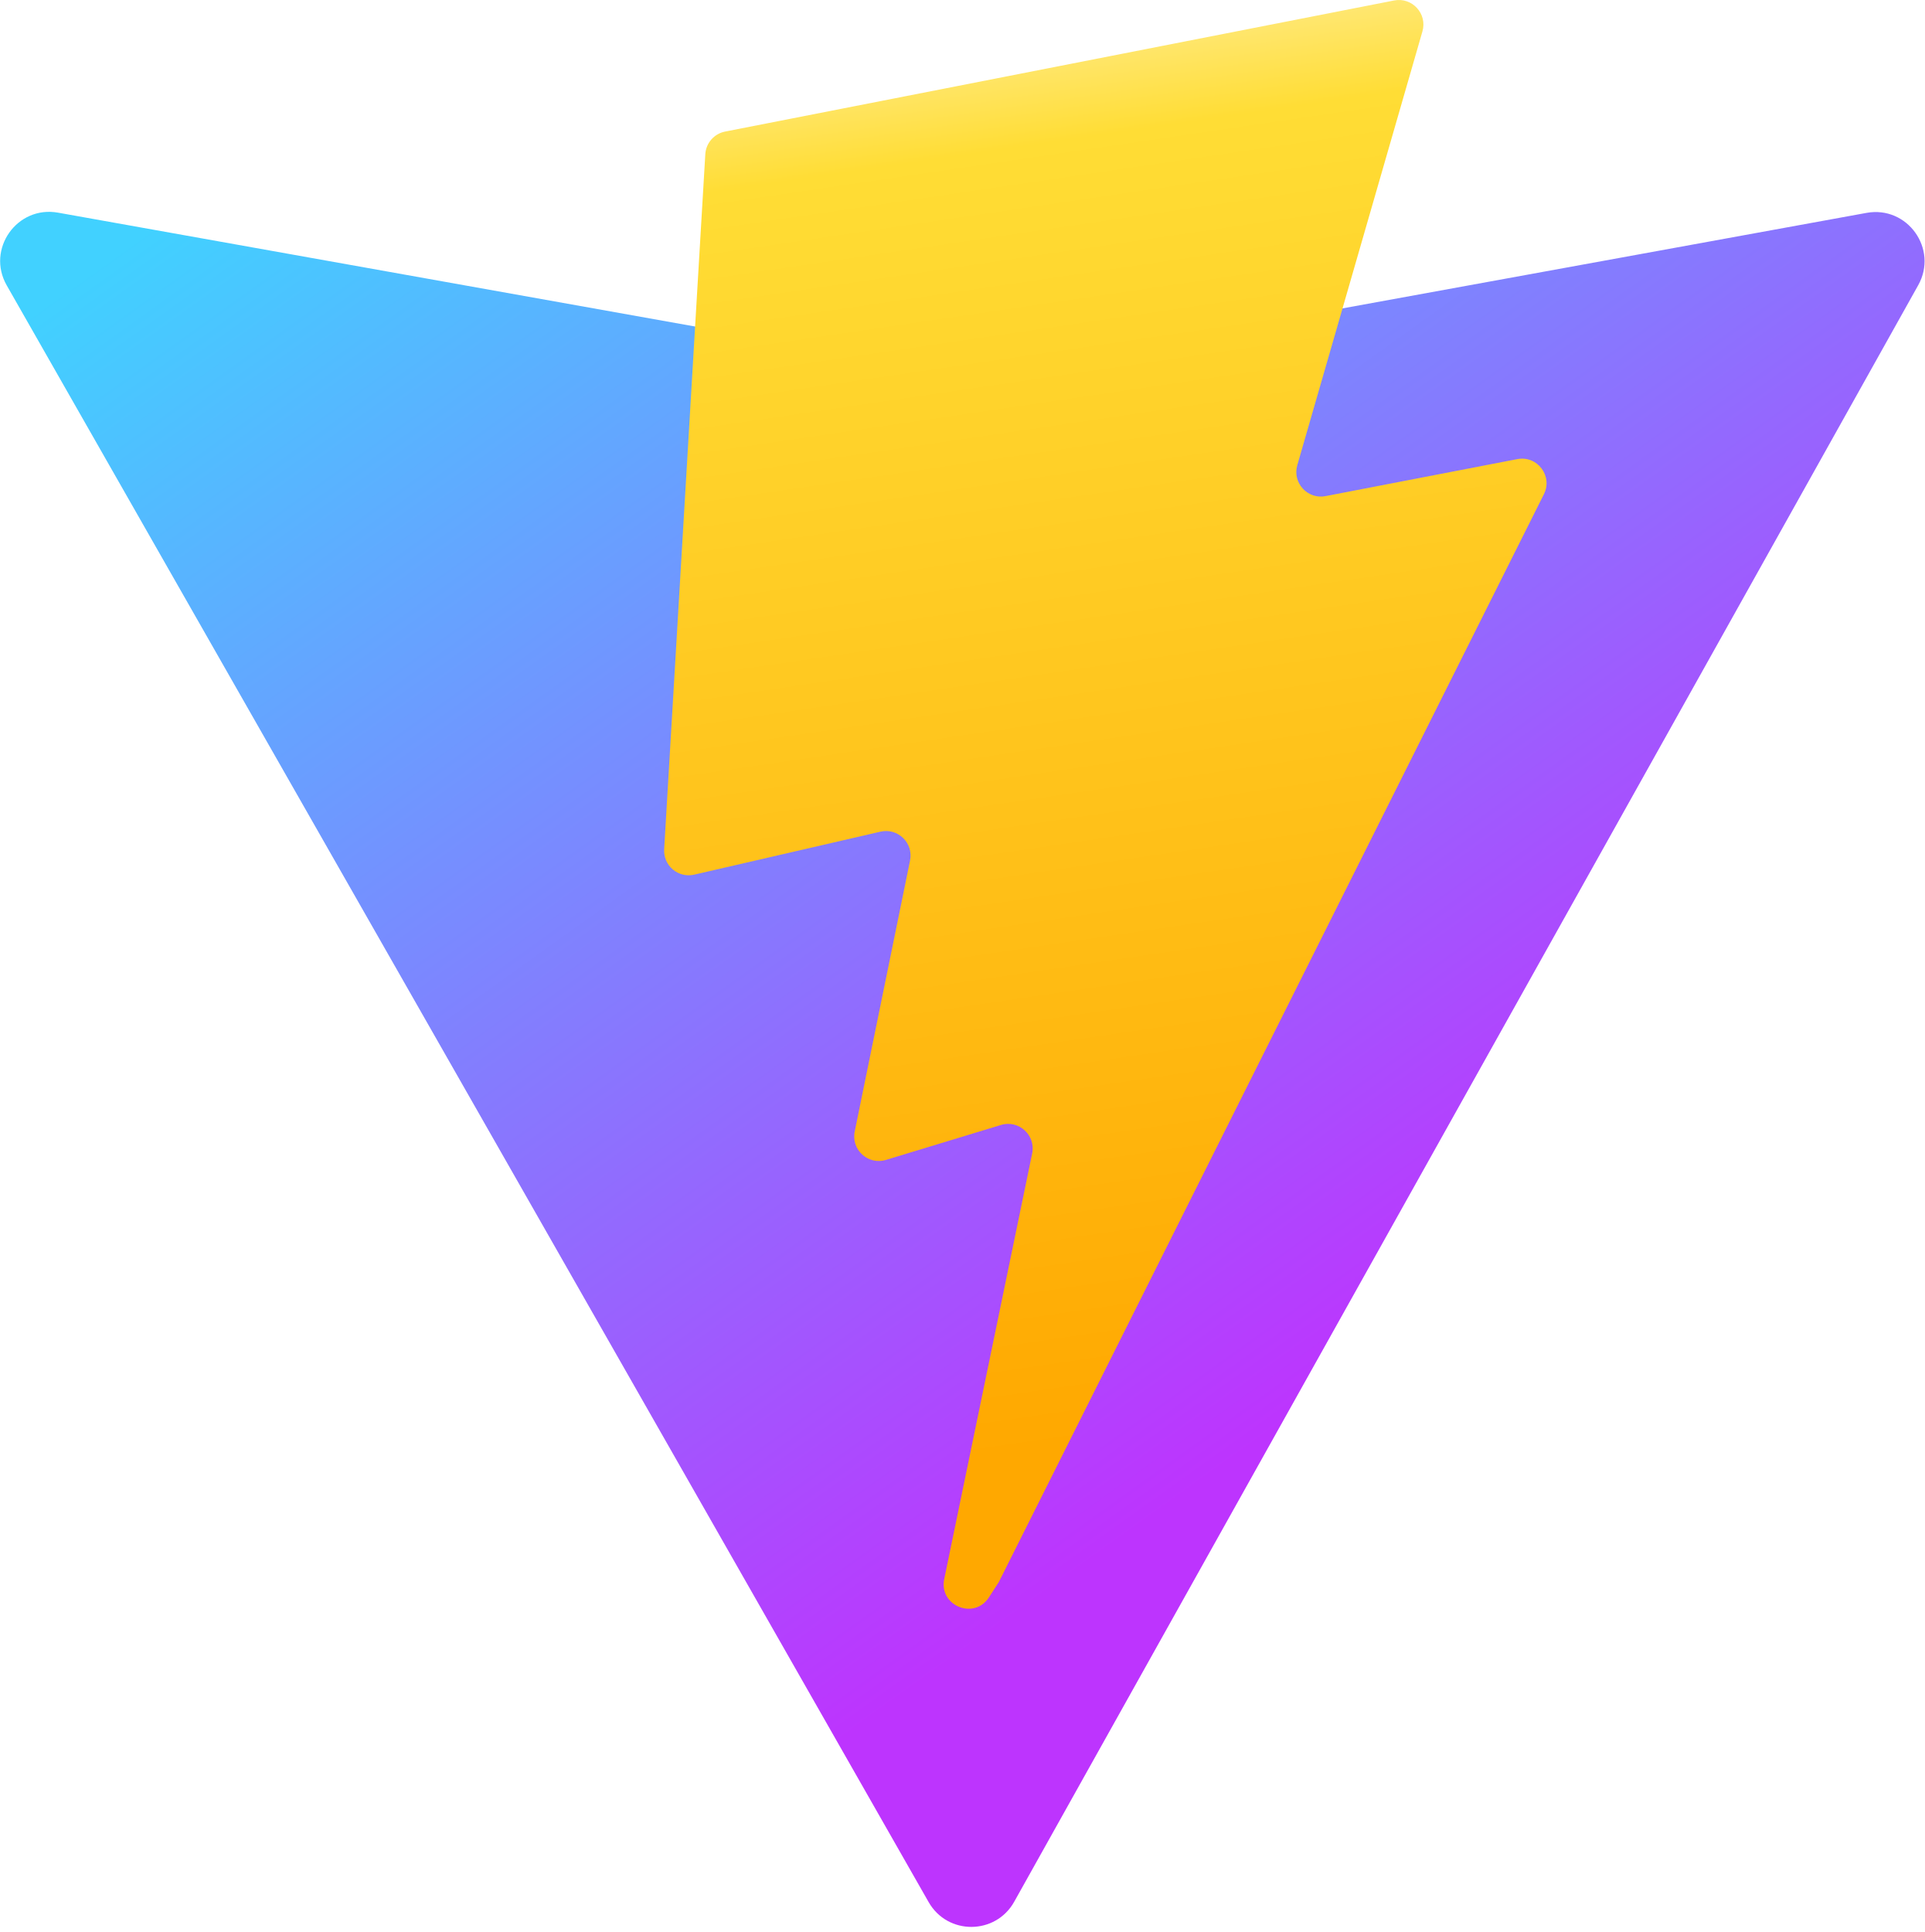
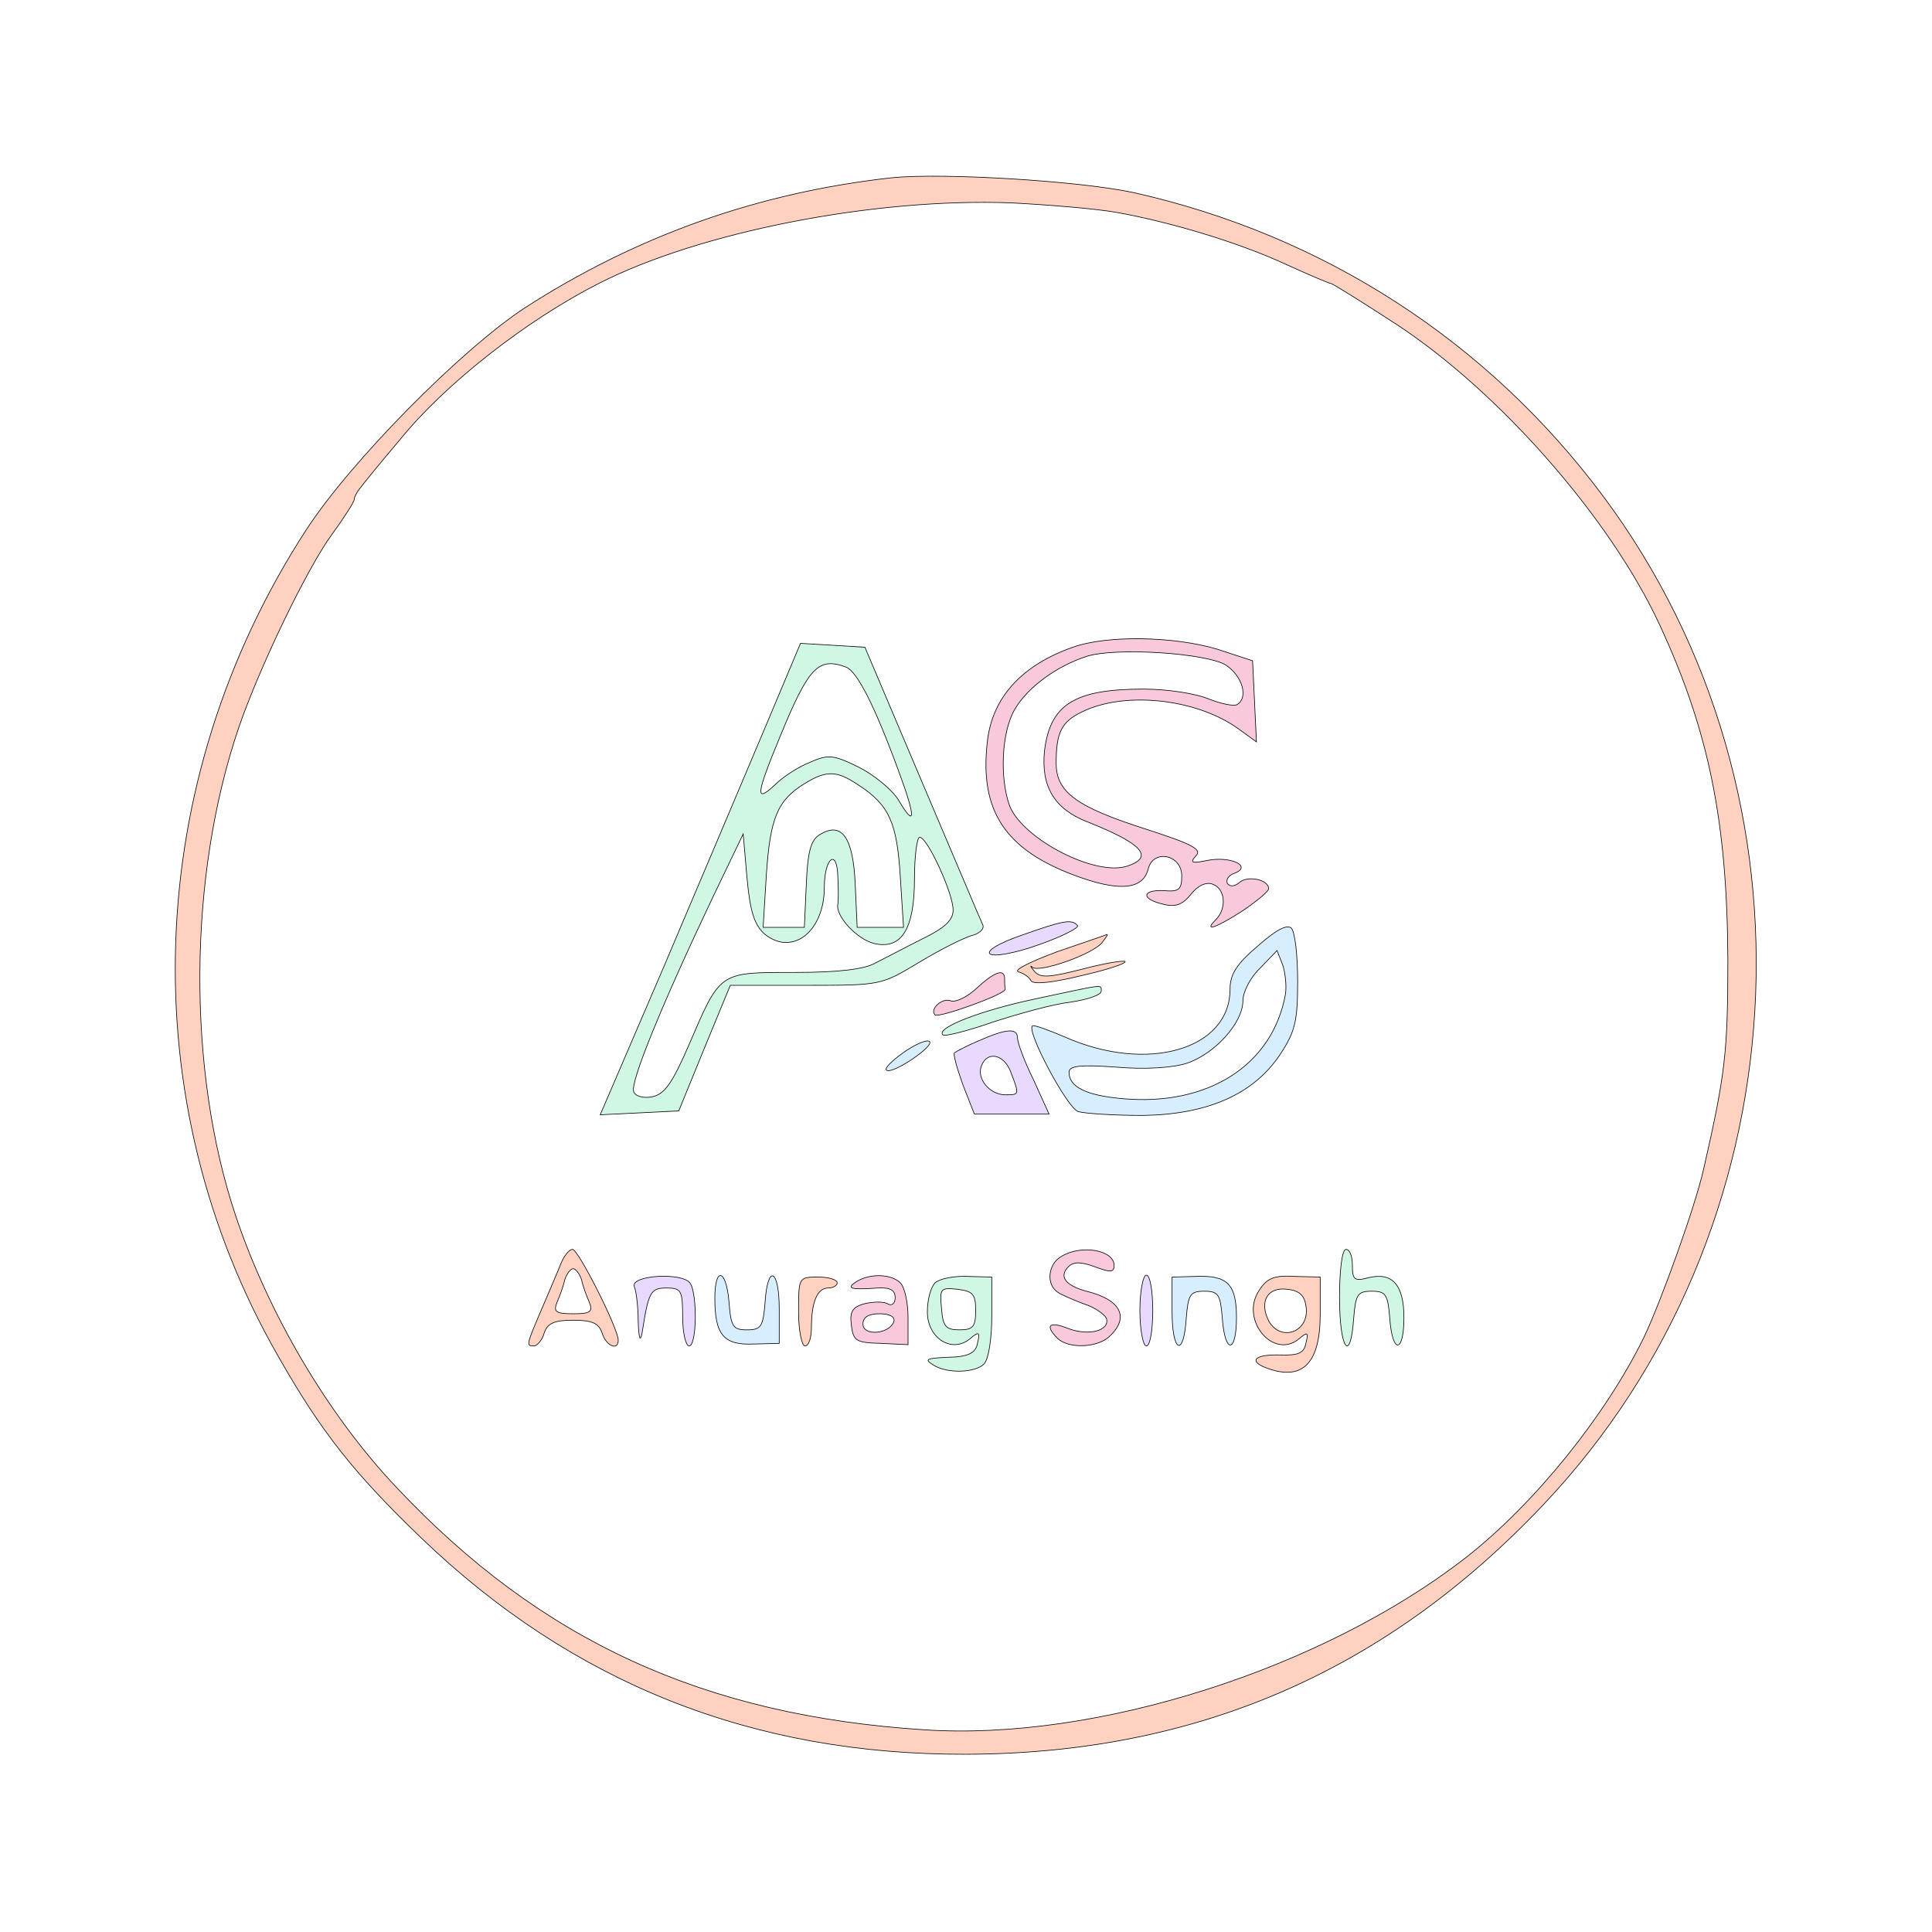
- <svg xmlns="http://www.w3.org/2000/svg" aria-hidden="true" role="img" class="iconify iconify--logos" width="31.88" height="32" preserveAspectRatio="xMidYMid meet" viewBox="0 0 256 257">
-   <defs>
-     <linearGradient id="IconifyId1813088fe1fbc01fb466" x1="-.828%" x2="57.636%" y1="7.652%" y2="78.411%">
-       <stop offset="0%" stop-color="#41D1FF" />
-       <stop offset="100%" stop-color="#BD34FE" />
-     </linearGradient>
-     <linearGradient id="IconifyId1813088fe1fbc01fb467" x1="43.376%" x2="50.316%" y1="2.242%" y2="89.03%">
-       <stop offset="0%" stop-color="#FFEA83" />
-       <stop offset="8.333%" stop-color="#FFDD35" />
-       <stop offset="100%" stop-color="#FFA800" />
-     </linearGradient>
-   </defs>
-   <path fill="url(#IconifyId1813088fe1fbc01fb466)" d="M255.153 37.938L134.897 252.976c-2.483 4.44-8.862 4.466-11.382.048L.875 37.958c-2.746-4.814 1.371-10.646 6.827-9.67l120.385 21.517a6.537 6.537 0 0 0 2.322-.004l117.867-21.483c5.438-.991 9.574 4.796 6.877 9.62Z" />
-   <path fill="url(#IconifyId1813088fe1fbc01fb467)" d="M185.432.063L96.44 17.501a3.268 3.268 0 0 0-2.634 3.014l-5.474 92.456a3.268 3.268 0 0 0 3.997 3.378l24.777-5.718c2.318-.535 4.413 1.507 3.936 3.838l-7.361 36.047c-.495 2.426 1.782 4.5 4.151 3.78l15.304-4.649c2.372-.72 4.652 1.36 4.15 3.788l-11.698 56.621c-.732 3.542 3.979 5.473 5.943 2.437l1.313-2.028l72.516-144.72c1.215-2.423-.88-5.186-3.54-4.672l-25.505 4.922c-2.396.462-4.435-1.77-3.759-4.114l16.646-57.705c.677-2.35-1.37-4.583-3.769-4.113Z" />
+ <svg xmlns="http://www.w3.org/2000/svg" version="1.0" width="300pt" height="300pt" viewBox="0 0 300 300" preserveAspectRatio="xMidYMid meet">
+   <g transform="translate(0,300) scale(0.1,-0.1)" fill="#000000" stroke="none">
+     <path d="M1385 2724 c-208 -23 -396 -90 -570 -202 -99 -65 -270 -238 -339 -344 -255 -392 -272 -887 -44 -1284 67 -118 118 -182 222 -282 235 -226 515 -337 846 -336 357 1 651 128 896 387 403 425 443 1098 93 1567 -179 240 -434 405 -729 471 -84 18 -295 31 -375 23z m350 -54 c88 -16 192 -48 263 -81 35 -16 66 -29 68 -29 3 0 49 -29 103 -64 161 -106 332 -302 408 -466 77 -166 105 -307 106 -520 0 -145 -4 -178 -38 -327 -13 -57 -66 -205 -93 -261 -59 -120 -168 -256 -275 -340 -222 -173 -574 -286 -842 -268 -342 22 -595 138 -819 376 -107 113 -199 270 -250 422 -76 227 -74 528 5 759 32 93 106 247 145 300 19 26 34 50 34 53 0 4 4 12 10 19 5 7 32 40 60 73 70 87 196 186 310 244 157 80 428 133 640 125 58 -3 132 -9 165 -15z" fill="#FFD1C1" stroke="black" />
+     <path d="M1666 1995 c-80 -28 -126 -79 -133 -148 -12 -106 28 -166 135 -206 69 -26 107 -23 115 10 8 31 52 22 52 -11 0 -21 -4 -25 -27 -23 -35 2 -37 -13 -2 -21 19 -5 30 -1 43 15 11 14 24 20 34 16 20 -7 22 -38 5 -55 -20 -20 0 -13 42 14 22 15 40 30 40 34 0 14 -32 21 -45 10 -8 -7 -15 -7 -19 -2 -3 6 2 13 11 16 28 11 -6 27 -42 20 -24 -5 -28 -4 -18 7 10 10 -5 18 -76 41 -110 35 -141 58 -141 103 0 47 8 64 39 79 65 33 177 22 243 -25 l29 -21 -3 63 -3 63 -55 18 c-67 20 -171 22 -224 3z m238 -28 c25 -17 35 -50 17 -61 -5 -3 -25 1 -45 9 -19 8 -64 15 -100 15 -108 0 -145 -24 -154 -95 -6 -56 15 -91 66 -111 86 -34 105 -55 62 -69 -50 -16 -161 42 -182 93 -16 43 -13 116 8 151 20 34 65 67 112 82 45 14 186 5 216 -14z" fill="#F8C8DC" stroke="black" />
+     <path d="M1185 1863 c-32 -76 -102 -241 -155 -366 l-98 -228 61 3 61 3 40 98 40 97 117 0 c116 0 117 0 175 35 33 20 69 38 82 42 13 3 21 11 18 17 -3 6 -45 106 -94 221 l-89 210 -50 3 -50 3 -58 -138z m129 101 c17 -7 44 -59 82 -163 26 -70 26 -89 -1 -43 -10 16 -38 39 -62 51 -39 19 -47 20 -76 7 -18 -7 -42 -23 -54 -35 -31 -29 -29 -15 9 77 44 107 59 122 102 106z m19 -183 c48 -31 60 -59 65 -143 l5 -78 -36 0 -36 0 -3 66 c-3 74 -21 99 -55 78 -14 -8 -19 -27 -21 -78 l-3 -66 -32 0 -32 0 5 82 c6 88 17 115 59 141 34 21 50 21 84 -2z m-145 -232 c43 -34 92 5 92 73 0 46 20 62 21 16 1 -18 1 -37 0 -42 -4 -18 29 -54 56 -61 43 -10 63 22 63 101 0 35 4 64 8 64 12 0 52 -87 52 -113 0 -16 -13 -28 -48 -45 -26 -13 -58 -30 -72 -37 -17 -10 -57 -15 -126 -15 -118 0 -115 2 -164 -112 -26 -60 -38 -77 -57 -81 -14 -3 -27 1 -29 8 -6 14 46 140 122 300 l48 100 6 -69 c5 -54 12 -73 28 -87z" fill="#CFF7E4" stroke="black" />
+     <path d="M1587 1548 c-35 -12 -55 -24 -50 -29 5 -5 37 0 76 14 37 13 64 27 60 30 -9 10 -21 8 -86 -15z" fill="#E8D9FF" stroke="black" />
+     <path d="M1953 1531 c-33 -28 -43 -44 -43 -67 0 -94 -129 -131 -257 -74 -26 11 -48 19 -50 17 -9 -9 54 -127 71 -133 10 -3 54 -6 99 -6 102 1 174 33 215 95 23 35 27 51 27 113 0 40 -4 77 -10 83 -7 6 -25 -4 -52 -28z m43 -75 c-20 -110 -120 -174 -253 -162 -56 5 -83 18 -83 41 0 10 17 12 73 8 46 -4 88 -1 110 6 44 15 87 63 87 97 0 14 12 37 27 51 l26 27 9 -23 c4 -13 6 -33 4 -45z" fill="#D7EEFF" stroke="black" />
+     <path d="M1641 1522 c-40 -15 -67 -28 -60 -31 8 -2 17 -8 20 -14 4 -6 33 -3 78 8 40 9 70 19 68 22 -3 2 -33 -3 -67 -12 -51 -13 -65 -14 -74 -3 -6 7 -7 10 -3 6 11 -9 93 20 108 38 6 8 10 13 8 13 -2 -1 -37 -13 -78 -27z" fill="#FFD1C1" stroke="black" />
+     <path d="M1516 1465 c-14 -13 -32 -22 -40 -19 -13 5 -33 -13 -24 -22 6 -5 109 32 109 40 -1 3 -1 11 -1 16 0 17 -16 11 -44 -15z" fill="#F8C8DC" stroke="black" />
+     <path d="M1608 1449 c-85 -18 -155 -45 -144 -56 2 -3 38 6 78 20 40 13 94 28 121 31 26 4 47 11 47 17 0 11 6 11 -102 -12z" fill="#CFF7E4" stroke="black" />
+     <path d="M1520 1384 c-19 -8 -36 -17 -38 -19 -2 -2 4 -24 13 -49 l18 -46 58 0 58 0 -24 53 c-14 28 -25 58 -25 65 0 16 -17 15 -60 -4z m50 -50 c13 -34 13 -34 -9 -34 -24 0 -45 25 -37 45 9 24 36 18 46 -11z" fill="#E8D9FF" stroke="black" />
+     <path d="M1402 1365 c-18 -13 -30 -25 -25 -27 10 -6 76 39 66 45 -4 3 -23 -5 -41 -18z" fill="#D7EEFF" stroke="black" />
+     <path d="M871 1038 c-5 -13 -19 -45 -30 -71 -24 -56 -24 -57 -12 -57 5 0 13 9 16 20 5 15 15 20 45 20 30 0 40 -5 45 -20 6 -20 25 -28 25 -11 0 18 -62 141 -71 141 -5 0 -13 -10 -18 -22z m32 -25 c2 -10 8 -26 12 -35 6 -15 2 -18 -25 -18 -27 0 -31 3 -25 18 4 9 10 25 12 35 3 9 9 17 13 17 4 0 10 -8 13 -17z" fill="#FFD1C1" stroke="black" />
+     <path d="M1648 1049 c-21 -12 -24 -44 -5 -56 6 -4 25 -12 41 -18 16 -5 31 -16 34 -22 6 -19 -27 -28 -59 -16 -30 12 -37 5 -17 -15 17 -17 64 -15 82 4 30 29 16 56 -37 69 -33 9 -43 23 -28 38 8 8 19 8 41 0 24 -9 30 -9 30 2 0 24 -51 33 -82 14z" fill="#F8C8DC" stroke="black" />
+     <path d="M2080 985 c0 -80 17 -104 22 -32 3 37 6 42 28 42 22 0 25 -5 28 -42 4 -56 22 -55 22 1 0 51 -18 71 -55 62 -22 -6 -25 -3 -25 19 0 14 -4 25 -10 25 -6 0 -10 -32 -10 -75z" fill="#CFF7E4" stroke="black" />
+     <path d="M985 1002 c3 -7 6 -32 6 -55 1 -25 3 -32 6 -17 10 64 13 70 38 70 23 0 25 -4 25 -45 0 -25 5 -45 10 -45 12 0 13 79 2 97 -11 18 -94 13 -87 -5z" fill="#E8D9FF" stroke="black" />
+     <path d="M1110 984 c0 -57 14 -73 60 -71 l40 1 0 53 c0 63 -18 71 -22 11 -3 -38 -6 -43 -28 -43 -22 0 -25 5 -28 43 -4 51 -22 57 -22 6z" fill="#D7EEFF" stroke="black" />
+     <path d="M1240 963 c0 -29 5 -53 10 -53 6 0 10 13 10 29 0 39 9 61 26 61 8 0 14 4 14 8 0 5 -13 9 -30 9 -30 0 -30 -1 -30 -54z" fill="#FFD1C1" stroke="black" />
+     <path d="M1330 1010 c-17 -11 -9 -13 33 -10 19 1 27 -3 27 -15 0 -9 -5 -13 -11 -10 -5 4 -21 4 -35 1 -20 -5 -25 -12 -22 -34 3 -24 7 -27 46 -28 l42 -2 0 42 c0 23 -5 47 -12 54 -14 14 -47 15 -68 2z m58 -62 c-7 -20 -48 -23 -48 -4 0 11 9 16 26 16 16 0 24 -5 22 -12z" fill="#F8C8DC" stroke="black" />
+     <path d="M1452 1008 c-7 -7 -12 -27 -12 -45 0 -41 38 -65 66 -42 14 12 16 11 12 -6 -2 -14 -12 -20 -33 -22 -49 -2 -51 -3 -35 -13 21 -13 64 -12 78 2 7 7 12 39 12 73 l0 62 -38 1 c-21 1 -44 -4 -50 -10z m63 -43 c0 -25 -4 -30 -25 -30 -21 0 -26 5 -28 33 -3 31 -2 33 25 30 24 -3 28 -8 28 -33z" fill="#CFF7E4" stroke="black" />
+     <path d="M1770 965 c0 -30 5 -55 10 -55 6 0 10 25 10 55 0 30 -4 55 -10 55 -5 0 -10 -25 -10 -55z" fill="#E8D9FF" stroke="black" />
+     <path d="M1820 963 c0 -63 18 -72 22 -10 3 37 6 42 28 42 22 0 25 -5 28 -42 4 -56 22 -55 22 1 0 52 -14 66 -63 64 l-37 -1 0 -54z" fill="#D7EEFF" stroke="black" />
+     <path d="M1955 996 c-30 -45 22 -108 62 -75 13 11 15 11 11 -6 -3 -16 -11 -20 -41 -19 -38 1 -49 -9 -21 -20 56 -21 84 6 84 83 l0 58 -40 1 c-32 2 -43 -3 -55 -22z m73 -25 c6 -39 -39 -56 -58 -22 -15 30 -2 53 29 49 19 -2 27 -10 29 -27z" fill="#FFD1C1" stroke="black" />
+   </g>
</svg>
